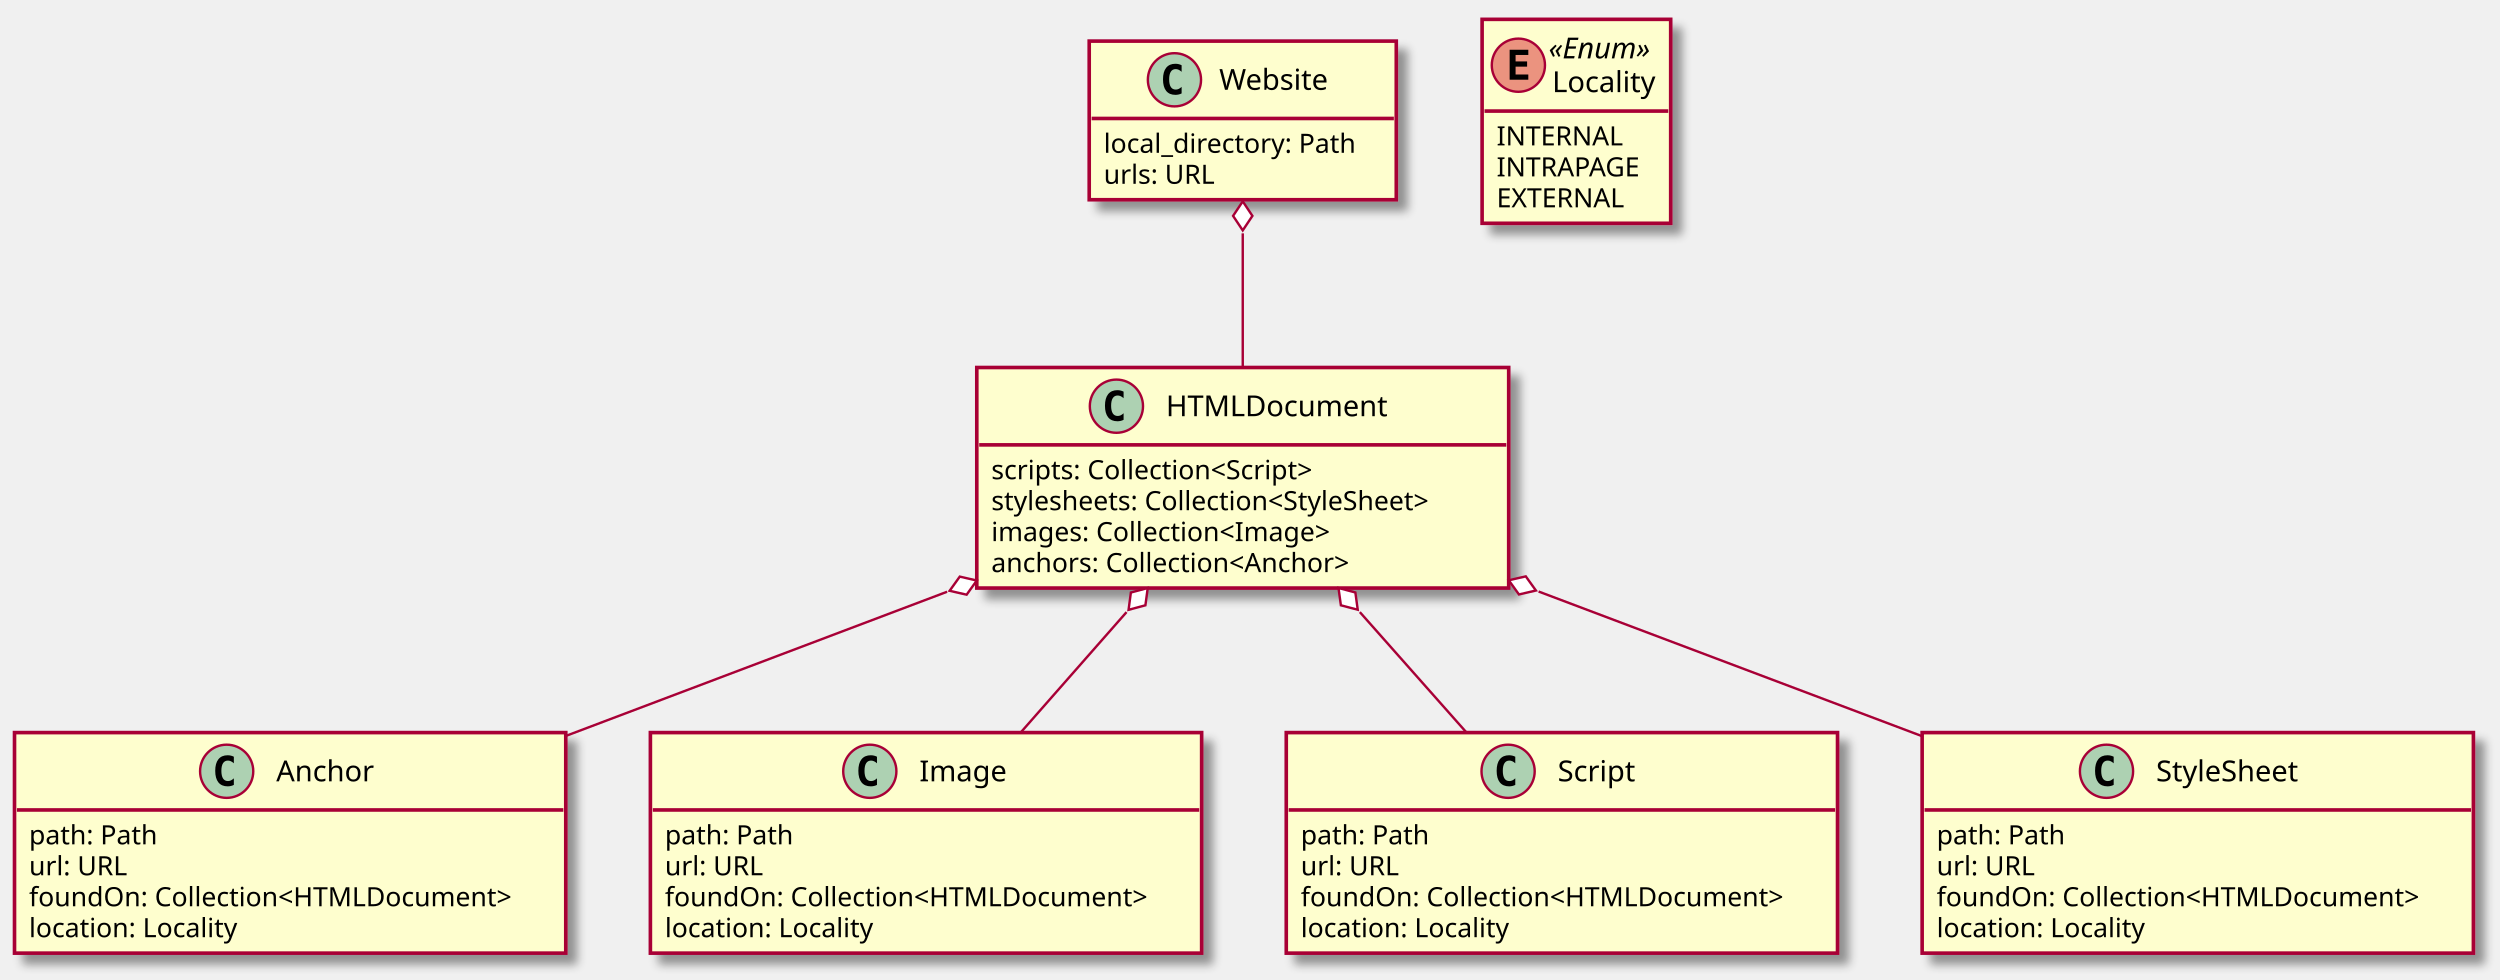
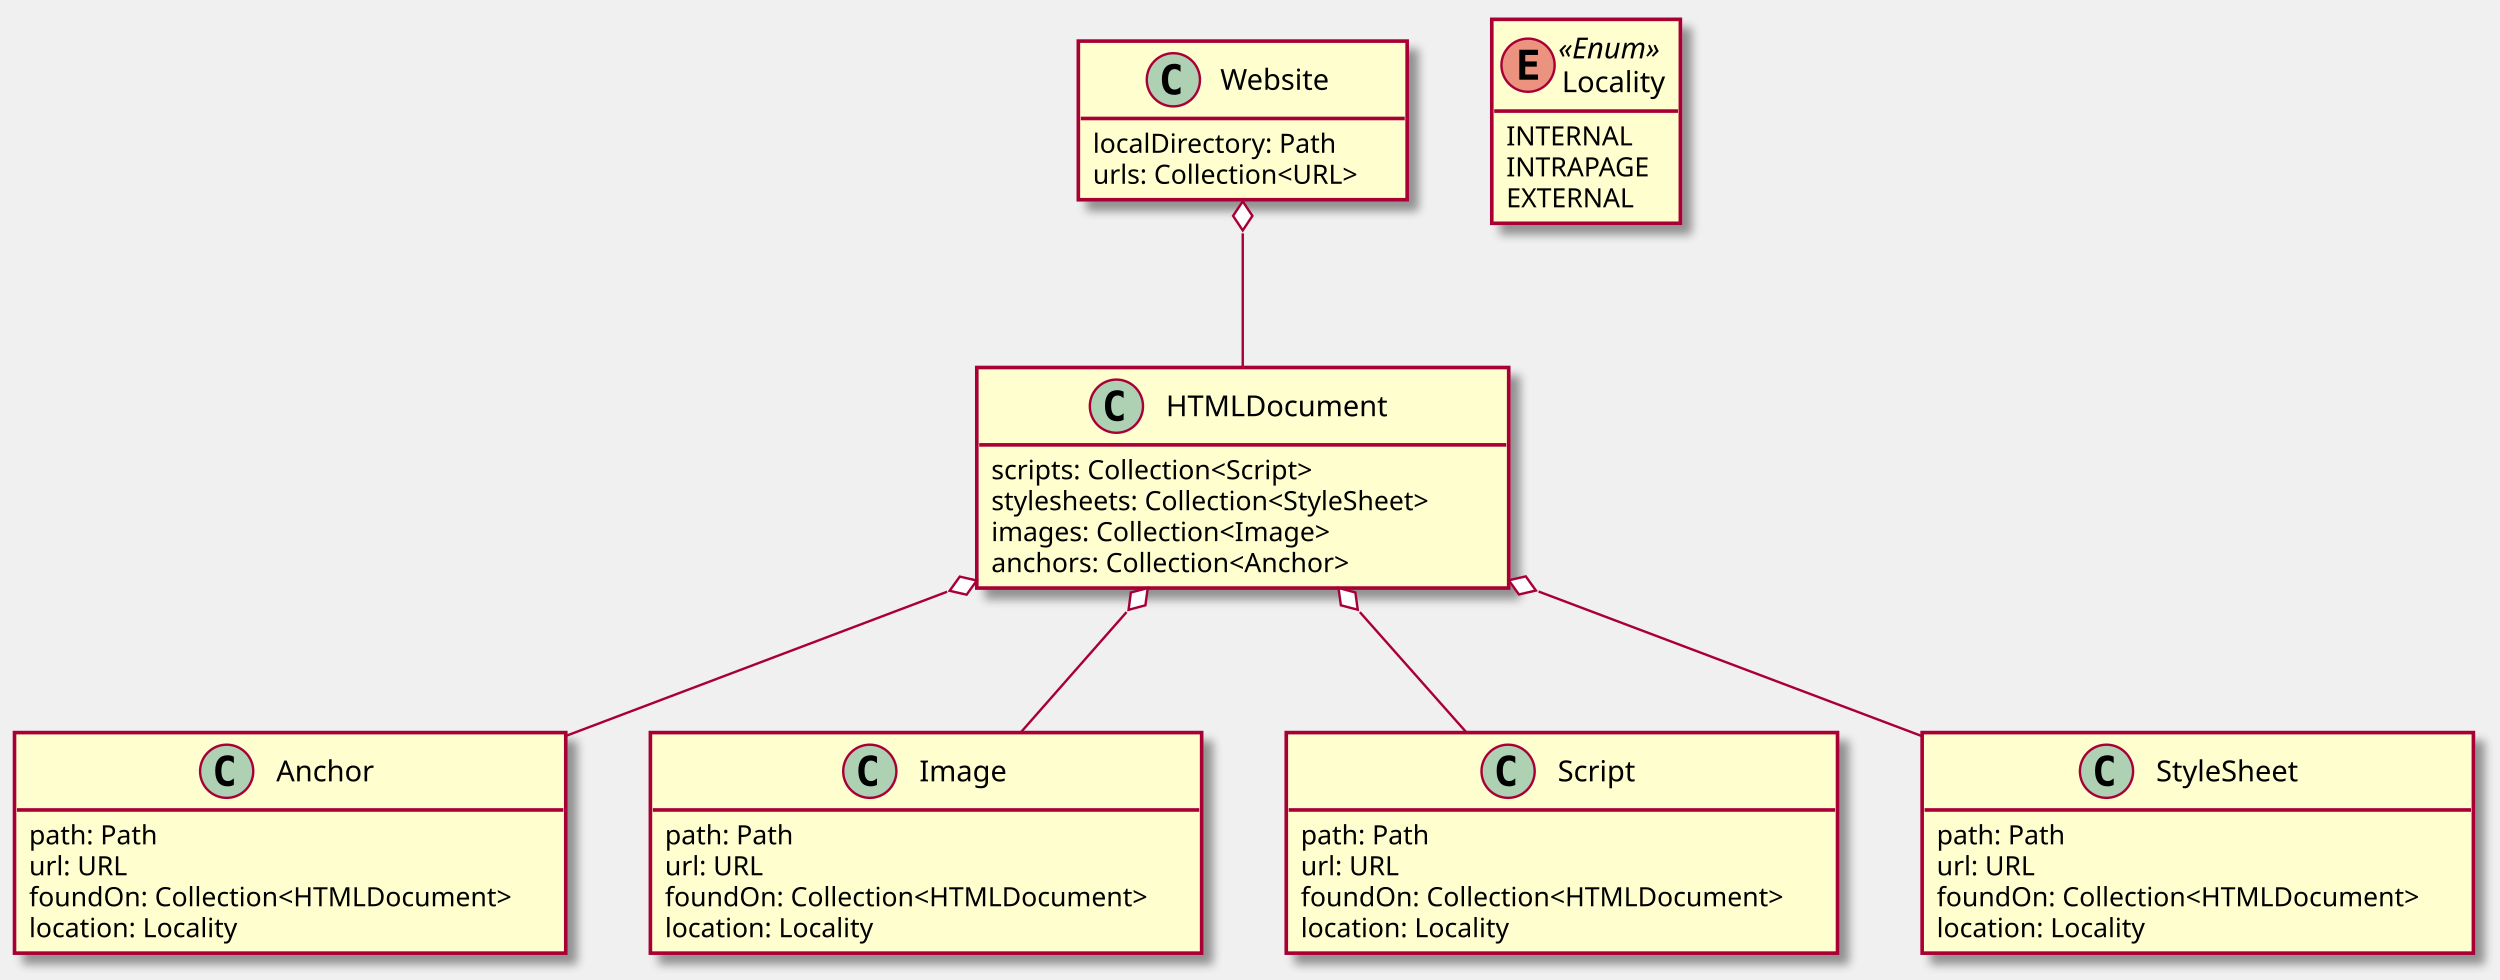
<svg xmlns="http://www.w3.org/2000/svg" contentScriptType="application/ecmascript" contentStyleType="text/css" height="405px" preserveAspectRatio="none" style="width:1034px;height:405px;" version="1.1" viewBox="0 0 1034 405" width="1034px" zoomAndPan="magnify">
  <defs>
-     <filter height="300%" id="f2w4anx3fv7hq" width="300%" x="-1" y="-1">
+     <filter height="300%" id="ft2yyl9w0kdcf" width="300%" x="-1" y="-1">
      <feGaussianBlur result="blurOut" stdDeviation="2.0" />
      <feColorMatrix in="blurOut" result="blurOut2" type="matrix" values="0 0 0 0 0 0 0 0 0 0 0 0 0 0 0 0 0 0 .4 0" />
      <feOffset dx="4.0" dy="4.0" in="blurOut2" result="blurOut3" />
      <feBlend in="SourceGraphic" in2="blurOut3" mode="normal" />
    </filter>
  </defs>
  <g>
-     <rect fill="#FEFECE" filter="url(#f2w4anx3fv7hq)" height="65.609" id="Website" style="stroke: #A80036; stroke-width: 1.5;" width="127" x="450.5" y="17" />
-     <ellipse cx="485.75" cy="33" fill="#ADD1B2" rx="11" ry="11" style="stroke: #A80036; stroke-width: 1.0;" />
-     <path d="M488.719,38.641 Q488.141,38.938 487.5,39.078 Q486.859,39.234 486.156,39.234 Q483.656,39.234 482.328,37.594 Q481.016,35.938 481.016,32.812 Q481.016,29.688 482.328,28.031 Q483.656,26.375 486.156,26.375 Q486.859,26.375 487.5,26.531 Q488.156,26.688 488.719,26.984 L488.719,29.703 Q488.094,29.125 487.5,28.859 Q486.906,28.578 486.281,28.578 Q484.938,28.578 484.25,29.656 Q483.562,30.719 483.562,32.812 Q483.562,34.906 484.25,35.984 Q484.938,37.047 486.281,37.047 Q486.906,37.047 487.5,36.781 Q488.094,36.5 488.719,35.922 L488.719,38.641 Z " />
-     <text fill="#000000" font-family="sans-serif" font-size="12" lengthAdjust="spacingAndGlyphs" textLength="50" x="504.25" y="37.154">Website</text>
-     <line style="stroke: #A80036; stroke-width: 1.5;" x1="451.5" x2="576.5" y1="49" y2="49" />
-     <text fill="#000000" font-family="sans-serif" font-size="11" lengthAdjust="spacingAndGlyphs" textLength="115" x="456.5" y="63.21">local_directory: Path</text>
-     <text fill="#000000" font-family="sans-serif" font-size="11" lengthAdjust="spacingAndGlyphs" textLength="51" x="456.5" y="76.015">urls: URL</text>
-     <rect fill="#FEFECE" filter="url(#f2w4anx3fv7hq)" height="91.219" id="HTMLDocument" style="stroke: #A80036; stroke-width: 1.5;" width="220" x="404" y="152" />
+     <rect fill="#FEFECE" filter="url(#ft2yyl9w0kdcf)" height="65.609" id="Website" style="stroke: #A80036; stroke-width: 1.5;" width="136" x="446" y="17" />
+     <ellipse cx="485.3" cy="33" fill="#ADD1B2" rx="11" ry="11" style="stroke: #A80036; stroke-width: 1.0;" />
+     <path d="M488.269,38.641 Q487.691,38.938 487.05,39.078 Q486.409,39.234 485.706,39.234 Q483.206,39.234 481.878,37.594 Q480.566,35.938 480.566,32.812 Q480.566,29.688 481.878,28.031 Q483.206,26.375 485.706,26.375 Q486.409,26.375 487.05,26.531 Q487.706,26.688 488.269,26.984 L488.269,29.703 Q487.644,29.125 487.05,28.859 Q486.456,28.578 485.831,28.578 Q484.488,28.578 483.8,29.656 Q483.113,30.719 483.113,32.812 Q483.113,34.906 483.8,35.984 Q484.488,37.047 485.831,37.047 Q486.456,37.047 487.05,36.781 Q487.644,36.5 488.269,35.922 L488.269,38.641 Z " />
+     <text fill="#000000" font-family="sans-serif" font-size="12" lengthAdjust="spacingAndGlyphs" textLength="50" x="504.7" y="37.154">Website</text>
+     <line style="stroke: #A80036; stroke-width: 1.5;" x1="447" x2="581" y1="49" y2="49" />
+     <text fill="#000000" font-family="sans-serif" font-size="11" lengthAdjust="spacingAndGlyphs" textLength="110" x="452" y="63.21">localDirectory: Path</text>
+     <text fill="#000000" font-family="sans-serif" font-size="11" lengthAdjust="spacingAndGlyphs" textLength="124" x="452" y="76.015">urls: Collection&lt;URL&gt;</text>
+     <rect fill="#FEFECE" filter="url(#ft2yyl9w0kdcf)" height="91.219" id="HTMLDocument" style="stroke: #A80036; stroke-width: 1.5;" width="220" x="404" y="152" />
    <ellipse cx="461.75" cy="168" fill="#ADD1B2" rx="11" ry="11" style="stroke: #A80036; stroke-width: 1.0;" />
    <path d="M464.719,173.641 Q464.141,173.938 463.5,174.078 Q462.859,174.234 462.156,174.234 Q459.656,174.234 458.328,172.594 Q457.016,170.938 457.016,167.812 Q457.016,164.688 458.328,163.031 Q459.656,161.375 462.156,161.375 Q462.859,161.375 463.5,161.531 Q464.156,161.688 464.719,161.984 L464.719,164.703 Q464.094,164.125 463.5,163.859 Q462.906,163.578 462.281,163.578 Q460.938,163.578 460.25,164.656 Q459.562,165.719 459.562,167.812 Q459.562,169.906 460.25,170.984 Q460.938,172.047 462.281,172.047 Q462.906,172.047 463.5,171.781 Q464.094,171.5 464.719,170.922 L464.719,173.641 Z " />
    <text fill="#000000" font-family="sans-serif" font-size="12" lengthAdjust="spacingAndGlyphs" textLength="96" x="482.25" y="172.154">HTMLDocument</text>
    <line style="stroke: #A80036; stroke-width: 1.5;" x1="405" x2="623" y1="184" y2="184" />
    <text fill="#000000" font-family="sans-serif" font-size="11" lengthAdjust="spacingAndGlyphs" textLength="153" x="410" y="198.21">scripts: Collection&lt;Script&gt;</text>
    <text fill="#000000" font-family="sans-serif" font-size="11" lengthAdjust="spacingAndGlyphs" textLength="208" x="410" y="211.015">stylesheets: Collection&lt;StyleSheet&gt;</text>
    <text fill="#000000" font-family="sans-serif" font-size="11" lengthAdjust="spacingAndGlyphs" textLength="158" x="410" y="223.82">images: Collection&lt;Image&gt;</text>
    <text fill="#000000" font-family="sans-serif" font-size="11" lengthAdjust="spacingAndGlyphs" textLength="166" x="410" y="236.625">anchors: Collection&lt;Anchor&gt;</text>
-     <rect fill="#FEFECE" filter="url(#f2w4anx3fv7hq)" height="91.219" id="Anchor" style="stroke: #A80036; stroke-width: 1.5;" width="228" x="6" y="303" />
+     <rect fill="#FEFECE" filter="url(#ft2yyl9w0kdcf)" height="91.219" id="Anchor" style="stroke: #A80036; stroke-width: 1.5;" width="228" x="6" y="303" />
    <ellipse cx="93.75" cy="319" fill="#ADD1B2" rx="11" ry="11" style="stroke: #A80036; stroke-width: 1.0;" />
    <path d="M96.719,324.641 Q96.141,324.938 95.5,325.078 Q94.859,325.234 94.156,325.234 Q91.656,325.234 90.328,323.594 Q89.016,321.938 89.016,318.812 Q89.016,315.688 90.328,314.031 Q91.656,312.375 94.156,312.375 Q94.859,312.375 95.5,312.531 Q96.156,312.688 96.719,312.984 L96.719,315.703 Q96.094,315.125 95.5,314.859 Q94.906,314.578 94.281,314.578 Q92.938,314.578 92.25,315.656 Q91.562,316.719 91.562,318.812 Q91.562,320.906 92.25,321.984 Q92.938,323.047 94.281,323.047 Q94.906,323.047 95.5,322.781 Q96.094,322.5 96.719,321.922 L96.719,324.641 Z " />
    <text fill="#000000" font-family="sans-serif" font-size="12" lengthAdjust="spacingAndGlyphs" textLength="44" x="114.25" y="323.154">Anchor</text>
    <line style="stroke: #A80036; stroke-width: 1.5;" x1="7" x2="233" y1="335" y2="335" />
    <text fill="#000000" font-family="sans-serif" font-size="11" lengthAdjust="spacingAndGlyphs" textLength="58" x="12" y="349.21">path: Path</text>
    <text fill="#000000" font-family="sans-serif" font-size="11" lengthAdjust="spacingAndGlyphs" textLength="44" x="12" y="362.015">url: URL</text>
    <text fill="#000000" font-family="sans-serif" font-size="11" lengthAdjust="spacingAndGlyphs" textLength="216" x="12" y="374.82">foundOn: Collection&lt;HTMLDocument&gt;</text>
    <text fill="#000000" font-family="sans-serif" font-size="11" lengthAdjust="spacingAndGlyphs" textLength="94" x="12" y="387.625">location: Locality</text>
-     <rect fill="#FEFECE" filter="url(#f2w4anx3fv7hq)" height="91.219" id="Image" style="stroke: #A80036; stroke-width: 1.5;" width="228" x="269" y="303" />
+     <rect fill="#FEFECE" filter="url(#ft2yyl9w0kdcf)" height="91.219" id="Image" style="stroke: #A80036; stroke-width: 1.5;" width="228" x="269" y="303" />
    <ellipse cx="359.75" cy="319" fill="#ADD1B2" rx="11" ry="11" style="stroke: #A80036; stroke-width: 1.0;" />
    <path d="M362.719,324.641 Q362.141,324.938 361.5,325.078 Q360.859,325.234 360.156,325.234 Q357.656,325.234 356.328,323.594 Q355.016,321.938 355.016,318.812 Q355.016,315.688 356.328,314.031 Q357.656,312.375 360.156,312.375 Q360.859,312.375 361.5,312.531 Q362.156,312.688 362.719,312.984 L362.719,315.703 Q362.094,315.125 361.5,314.859 Q360.906,314.578 360.281,314.578 Q358.938,314.578 358.25,315.656 Q357.562,316.719 357.562,318.812 Q357.562,320.906 358.25,321.984 Q358.938,323.047 360.281,323.047 Q360.906,323.047 361.5,322.781 Q362.094,322.5 362.719,321.922 L362.719,324.641 Z " />
    <text fill="#000000" font-family="sans-serif" font-size="12" lengthAdjust="spacingAndGlyphs" textLength="38" x="380.25" y="323.154">Image</text>
    <line style="stroke: #A80036; stroke-width: 1.5;" x1="270" x2="496" y1="335" y2="335" />
    <text fill="#000000" font-family="sans-serif" font-size="11" lengthAdjust="spacingAndGlyphs" textLength="58" x="275" y="349.21">path: Path</text>
    <text fill="#000000" font-family="sans-serif" font-size="11" lengthAdjust="spacingAndGlyphs" textLength="44" x="275" y="362.015">url: URL</text>
    <text fill="#000000" font-family="sans-serif" font-size="11" lengthAdjust="spacingAndGlyphs" textLength="216" x="275" y="374.82">foundOn: Collection&lt;HTMLDocument&gt;</text>
    <text fill="#000000" font-family="sans-serif" font-size="11" lengthAdjust="spacingAndGlyphs" textLength="94" x="275" y="387.625">location: Locality</text>
-     <rect fill="#FEFECE" filter="url(#f2w4anx3fv7hq)" height="91.219" id="Script" style="stroke: #A80036; stroke-width: 1.5;" width="228" x="532" y="303" />
+     <rect fill="#FEFECE" filter="url(#ft2yyl9w0kdcf)" height="91.219" id="Script" style="stroke: #A80036; stroke-width: 1.5;" width="228" x="532" y="303" />
    <ellipse cx="623.75" cy="319" fill="#ADD1B2" rx="11" ry="11" style="stroke: #A80036; stroke-width: 1.0;" />
    <path d="M626.719,324.641 Q626.141,324.938 625.5,325.078 Q624.859,325.234 624.156,325.234 Q621.656,325.234 620.328,323.594 Q619.016,321.938 619.016,318.812 Q619.016,315.688 620.328,314.031 Q621.656,312.375 624.156,312.375 Q624.859,312.375 625.5,312.531 Q626.156,312.688 626.719,312.984 L626.719,315.703 Q626.094,315.125 625.5,314.859 Q624.906,314.578 624.281,314.578 Q622.938,314.578 622.25,315.656 Q621.562,316.719 621.562,318.812 Q621.562,320.906 622.25,321.984 Q622.938,323.047 624.281,323.047 Q624.906,323.047 625.5,322.781 Q626.094,322.5 626.719,321.922 L626.719,324.641 Z " />
    <text fill="#000000" font-family="sans-serif" font-size="12" lengthAdjust="spacingAndGlyphs" textLength="36" x="644.25" y="323.154">Script</text>
    <line style="stroke: #A80036; stroke-width: 1.5;" x1="533" x2="759" y1="335" y2="335" />
    <text fill="#000000" font-family="sans-serif" font-size="11" lengthAdjust="spacingAndGlyphs" textLength="58" x="538" y="349.21">path: Path</text>
    <text fill="#000000" font-family="sans-serif" font-size="11" lengthAdjust="spacingAndGlyphs" textLength="44" x="538" y="362.015">url: URL</text>
    <text fill="#000000" font-family="sans-serif" font-size="11" lengthAdjust="spacingAndGlyphs" textLength="216" x="538" y="374.82">foundOn: Collection&lt;HTMLDocument&gt;</text>
    <text fill="#000000" font-family="sans-serif" font-size="11" lengthAdjust="spacingAndGlyphs" textLength="94" x="538" y="387.625">location: Locality</text>
-     <rect fill="#FEFECE" filter="url(#f2w4anx3fv7hq)" height="91.219" id="StyleSheet" style="stroke: #A80036; stroke-width: 1.5;" width="228" x="795" y="303" />
+     <rect fill="#FEFECE" filter="url(#ft2yyl9w0kdcf)" height="91.219" id="StyleSheet" style="stroke: #A80036; stroke-width: 1.5;" width="228" x="795" y="303" />
    <ellipse cx="871.25" cy="319" fill="#ADD1B2" rx="11" ry="11" style="stroke: #A80036; stroke-width: 1.0;" />
    <path d="M874.219,324.641 Q873.641,324.938 873,325.078 Q872.359,325.234 871.656,325.234 Q869.156,325.234 867.828,323.594 Q866.516,321.938 866.516,318.812 Q866.516,315.688 867.828,314.031 Q869.156,312.375 871.656,312.375 Q872.359,312.375 873,312.531 Q873.656,312.688 874.219,312.984 L874.219,315.703 Q873.594,315.125 873,314.859 Q872.406,314.578 871.781,314.578 Q870.438,314.578 869.75,315.656 Q869.062,316.719 869.062,318.812 Q869.062,320.906 869.75,321.984 Q870.438,323.047 871.781,323.047 Q872.406,323.047 873,322.781 Q873.594,322.5 874.219,321.922 L874.219,324.641 Z " />
    <text fill="#000000" font-family="sans-serif" font-size="12" lengthAdjust="spacingAndGlyphs" textLength="67" x="891.75" y="323.154">StyleSheet</text>
    <line style="stroke: #A80036; stroke-width: 1.5;" x1="796" x2="1022" y1="335" y2="335" />
    <text fill="#000000" font-family="sans-serif" font-size="11" lengthAdjust="spacingAndGlyphs" textLength="58" x="801" y="349.21">path: Path</text>
    <text fill="#000000" font-family="sans-serif" font-size="11" lengthAdjust="spacingAndGlyphs" textLength="44" x="801" y="362.015">url: URL</text>
    <text fill="#000000" font-family="sans-serif" font-size="11" lengthAdjust="spacingAndGlyphs" textLength="216" x="801" y="374.82">foundOn: Collection&lt;HTMLDocument&gt;</text>
    <text fill="#000000" font-family="sans-serif" font-size="11" lengthAdjust="spacingAndGlyphs" textLength="94" x="801" y="387.625">location: Locality</text>
-     <rect fill="#FEFECE" filter="url(#f2w4anx3fv7hq)" height="84.352" id="Locality" style="stroke: #A80036; stroke-width: 1.5;" width="78" x="613" y="8" />
-     <ellipse cx="628" cy="26.969" fill="#EB937F" rx="11" ry="11" style="stroke: #A80036; stroke-width: 1.0;" />
-     <path d="M632.109,32.969 L624.391,32.969 L624.391,20.578 L632.109,20.578 L632.109,22.734 L626.844,22.734 L626.844,25.406 L631.609,25.406 L631.609,27.562 L626.844,27.562 L626.844,30.812 L632.109,30.812 L632.109,32.969 Z " />
-     <text fill="#000000" font-family="sans-serif" font-size="12" font-style="italic" lengthAdjust="spacingAndGlyphs" textLength="49" x="640.5" y="24.139">«Enum»</text>
-     <text fill="#000000" font-family="sans-serif" font-size="12" lengthAdjust="spacingAndGlyphs" textLength="46" x="642" y="38.107">Locality</text>
-     <line style="stroke: #A80036; stroke-width: 1.5;" x1="614" x2="690" y1="45.938" y2="45.938" />
-     <text fill="#000000" font-family="sans-serif" font-size="11" lengthAdjust="spacingAndGlyphs" textLength="53" x="619" y="60.148">INTERNAL</text>
-     <text fill="#000000" font-family="sans-serif" font-size="11" lengthAdjust="spacingAndGlyphs" textLength="62" x="619" y="72.953">INTRAPAGE</text>
-     <text fill="#000000" font-family="sans-serif" font-size="11" lengthAdjust="spacingAndGlyphs" textLength="56" x="619" y="85.757">EXTERNAL</text>
+     <rect fill="#FEFECE" filter="url(#ft2yyl9w0kdcf)" height="84.352" id="Locality" style="stroke: #A80036; stroke-width: 1.5;" width="78" x="617" y="8" />
+     <ellipse cx="632" cy="26.969" fill="#EB937F" rx="11" ry="11" style="stroke: #A80036; stroke-width: 1.0;" />
+     <path d="M636.109,32.969 L628.391,32.969 L628.391,20.578 L636.109,20.578 L636.109,22.734 L630.844,22.734 L630.844,25.406 L635.609,25.406 L635.609,27.562 L630.844,27.562 L630.844,30.812 L636.109,30.812 L636.109,32.969 Z " />
+     <text fill="#000000" font-family="sans-serif" font-size="12" font-style="italic" lengthAdjust="spacingAndGlyphs" textLength="49" x="644.5" y="24.139">«Enum»</text>
+     <text fill="#000000" font-family="sans-serif" font-size="12" lengthAdjust="spacingAndGlyphs" textLength="46" x="646" y="38.107">Locality</text>
+     <line style="stroke: #A80036; stroke-width: 1.5;" x1="618" x2="694" y1="45.938" y2="45.938" />
+     <text fill="#000000" font-family="sans-serif" font-size="11" lengthAdjust="spacingAndGlyphs" textLength="53" x="623" y="60.148">INTERNAL</text>
+     <text fill="#000000" font-family="sans-serif" font-size="11" lengthAdjust="spacingAndGlyphs" textLength="62" x="623" y="72.953">INTRAPAGE</text>
+     <text fill="#000000" font-family="sans-serif" font-size="11" lengthAdjust="spacingAndGlyphs" textLength="56" x="623" y="85.757">EXTERNAL</text>
    <path d="M514,96.515 C514,114.167 514,134.319 514,151.884 " fill="none" id="Website&lt;-HTMLDocument" style="stroke: #A80036; stroke-width: 1.0;" />
    <polygon fill="#FFFFFF" points="514,83.291,510,89.291,514,95.291,518,89.291,514,83.291" style="stroke: #A80036; stroke-width: 1.0;" />
    <path d="M465.936,253.168 C451.574,269.504 436.005,287.212 422.277,302.827 " fill="none" id="HTMLDocument&lt;-Image" style="stroke: #A80036; stroke-width: 1.0;" />
    <polygon fill="#FFFFFF" points="474.696,243.205,467.73,245.07,466.773,252.217,473.739,250.352,474.696,243.205" style="stroke: #A80036; stroke-width: 1.0;" />
    <path d="M562.431,253.168 C576.903,269.504 592.591,287.212 606.424,302.827 " fill="none" id="HTMLDocument&lt;-Script" style="stroke: #A80036; stroke-width: 1.0;" />
    <polygon fill="#FFFFFF" points="553.604,243.205,554.589,250.349,561.562,252.187,560.577,245.043,553.604,243.205" style="stroke: #A80036; stroke-width: 1.0;" />
    <path d="M636.359,244.656 C686.878,263.712 745.106,285.677 794.745,304.401 " fill="none" id="HTMLDocument&lt;-StyleSheet" style="stroke: #A80036; stroke-width: 1.0;" />
    <polygon fill="#FFFFFF" points="624.03,240.005,628.232,245.865,635.258,244.241,631.056,238.38,624.03,240.005" style="stroke: #A80036; stroke-width: 1.0;" />
    <path d="M391.717,244.744 C341.448,263.754 283.56,285.646 234.166,304.326 " fill="none" id="HTMLDocument&lt;-Anchor" style="stroke: #A80036; stroke-width: 1.0;" />
    <polygon fill="#FFFFFF" points="403.987,240.104,396.96,238.485,392.763,244.349,399.79,245.968,403.987,240.104" style="stroke: #A80036; stroke-width: 1.0;" />
  </g>
</svg>
